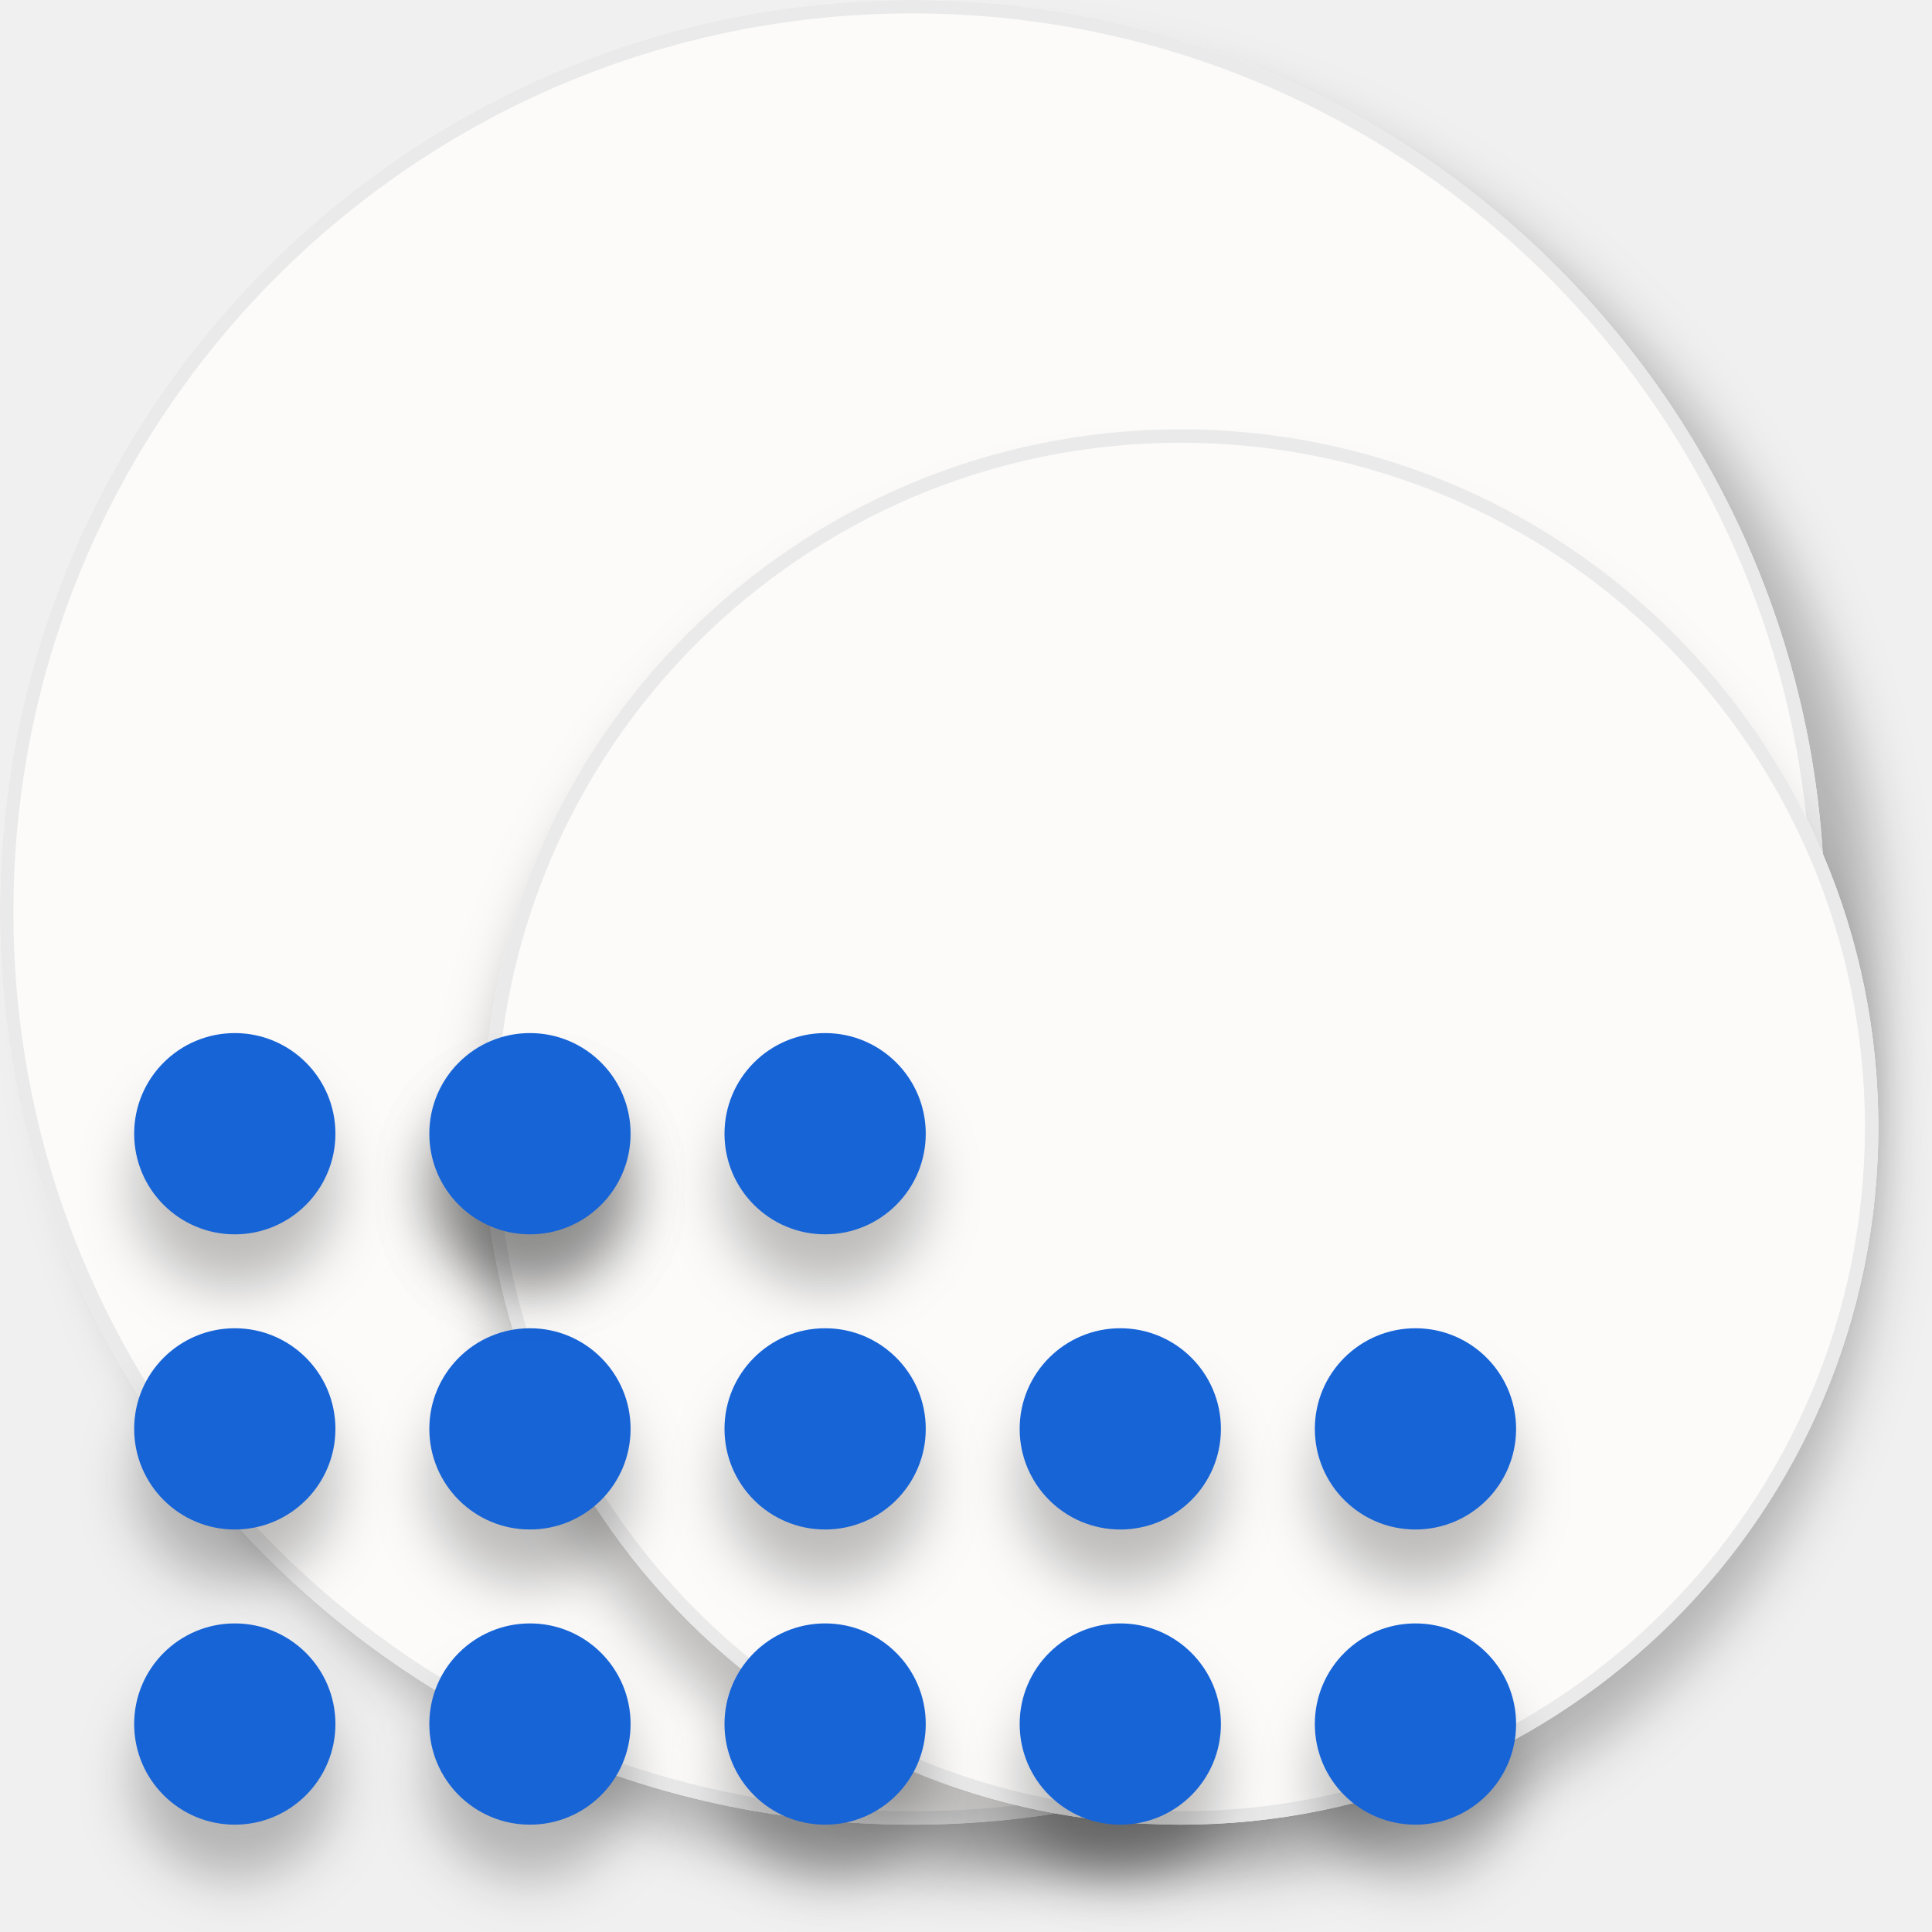
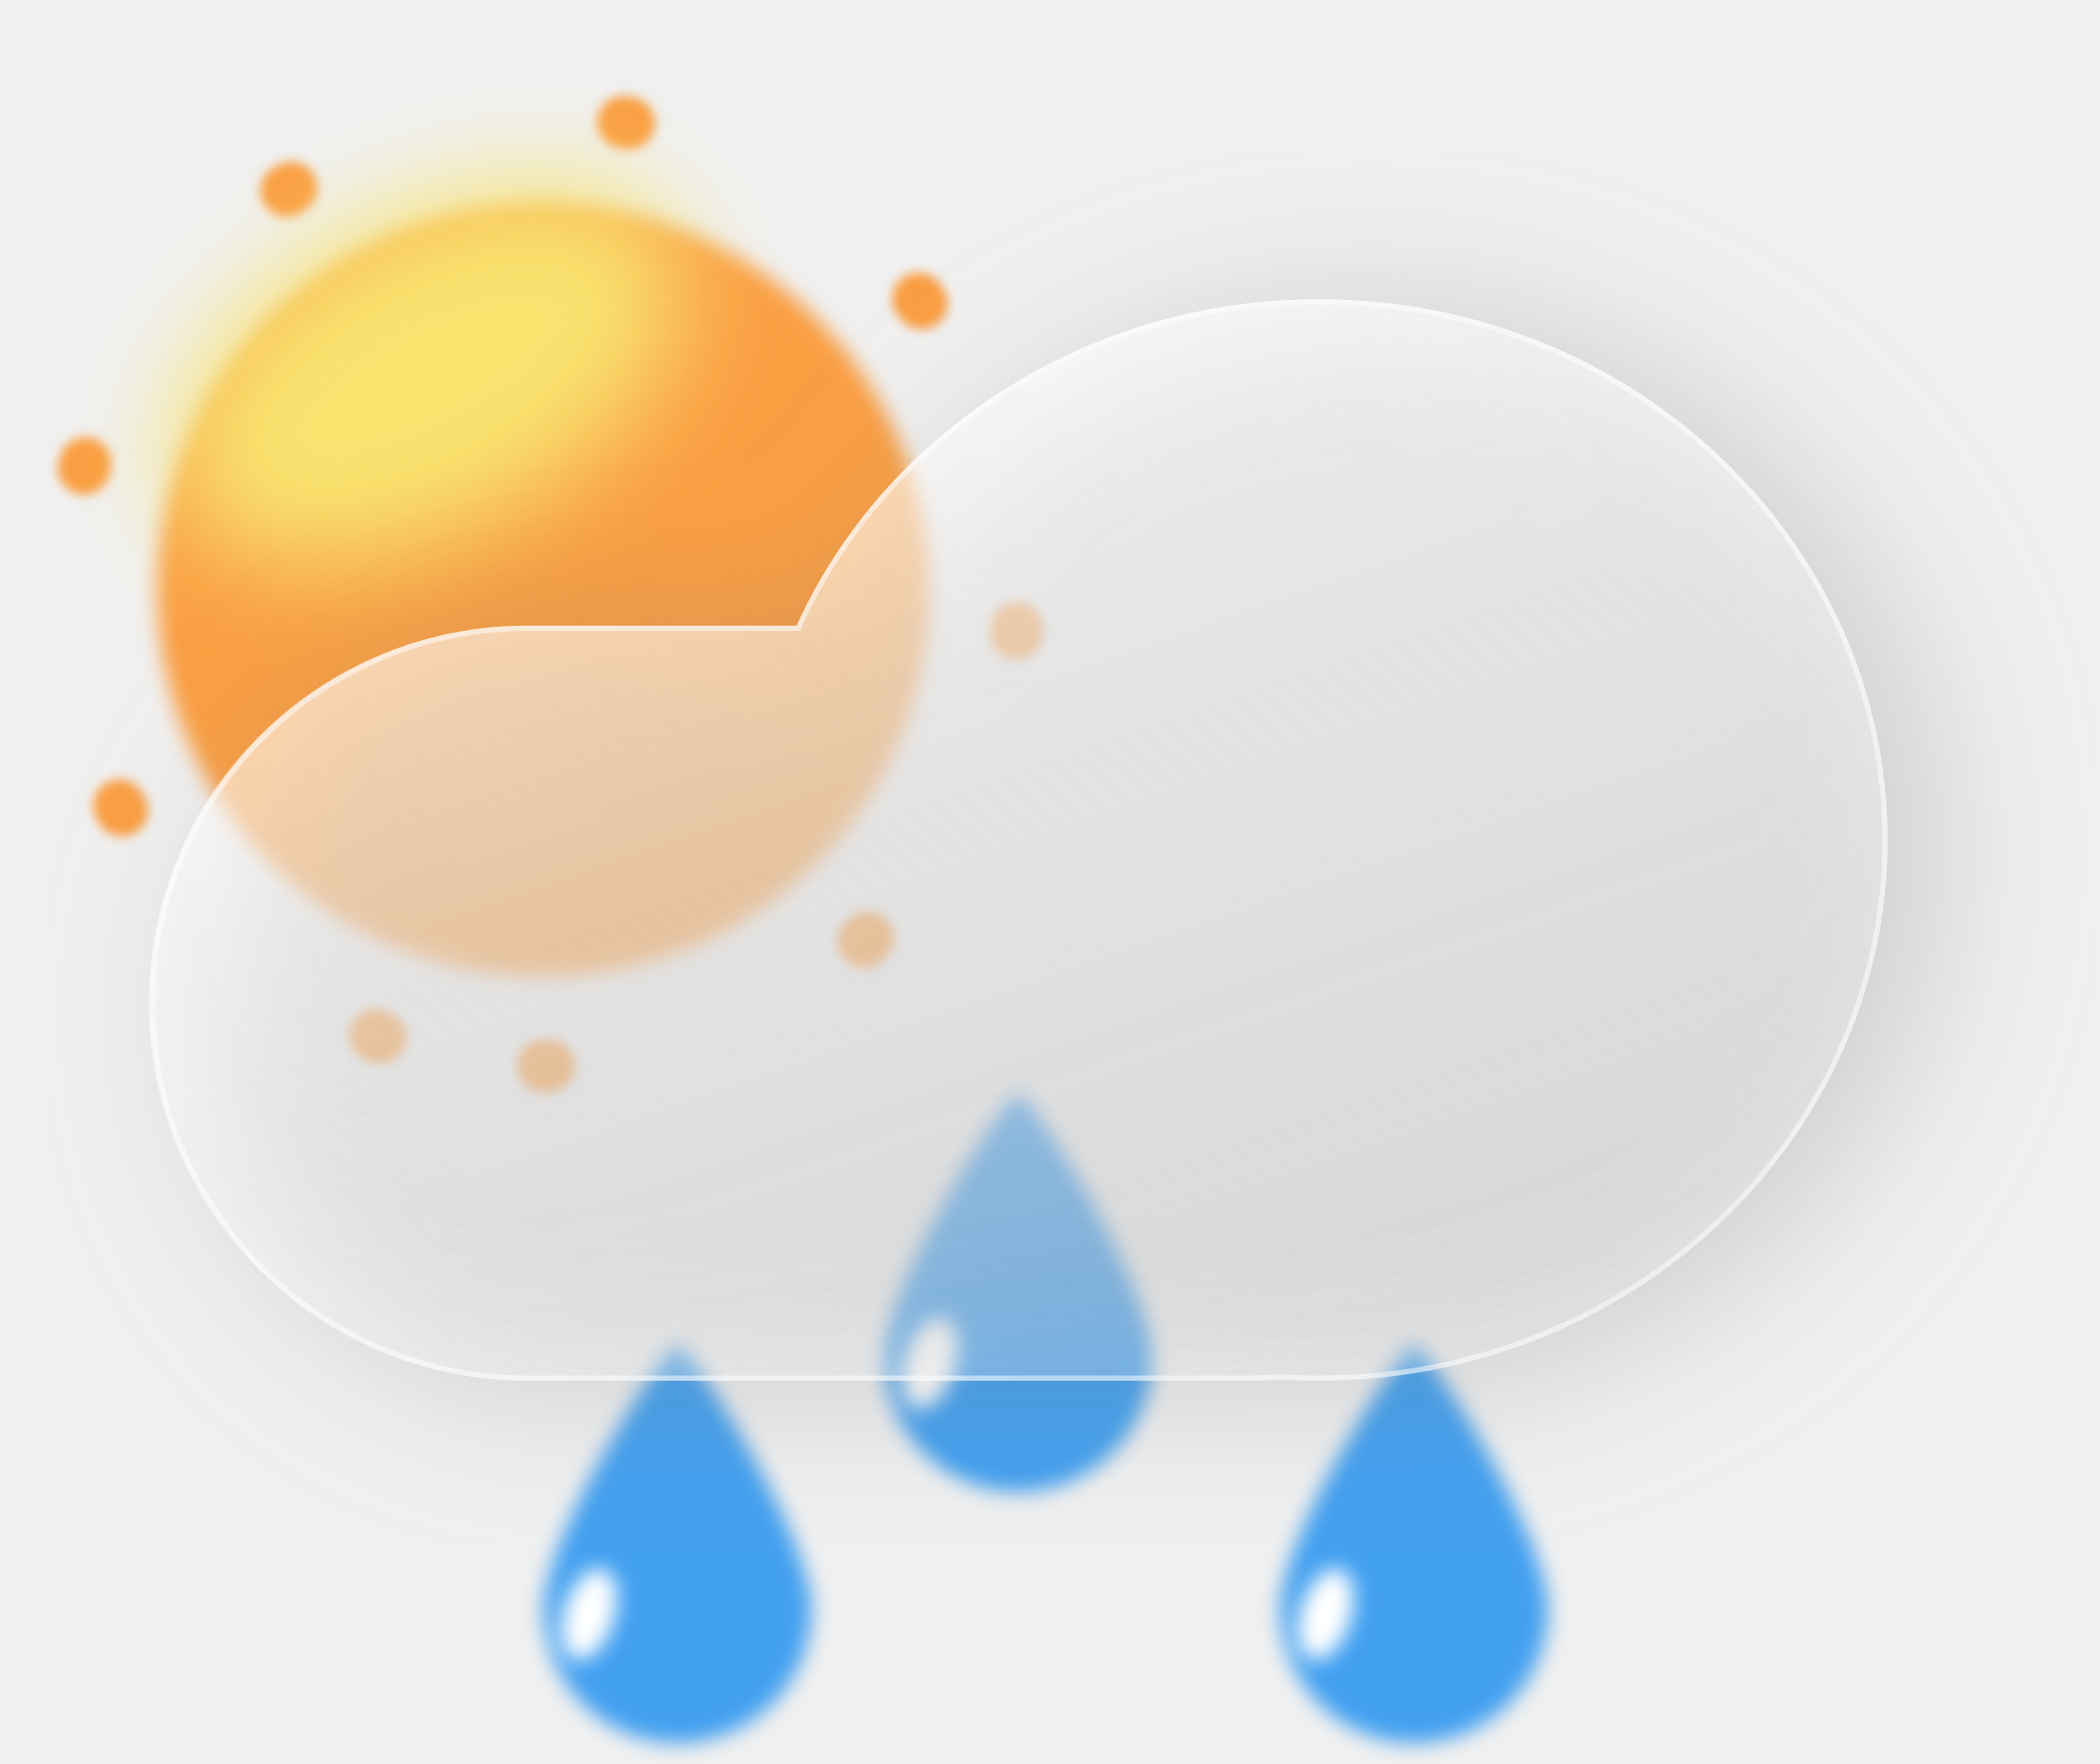
- <svg xmlns="http://www.w3.org/2000/svg" width="144" height="144" viewBox="0 0 144 144" fill="none">
-   <g filter="url(#filter0_d)">
-     <circle cx="68" cy="68" r="68" fill="#FCFBFA" />
-     <circle cx="68" cy="68" r="67.5" stroke="#EAEAEA" />
+ <svg xmlns="http://www.w3.org/2000/svg" width="400" height="336" viewBox="0 0 400 336" fill="none">
+   <g filter="url(#filter0_f)">
+     <path d="M129.054 256.122C131.345 256.151 154.563 292.402 154.563 306.491C154.563 313.256 151.875 319.745 147.092 324.529C142.308 329.313 135.819 332 129.054 332C122.289 332 115.8 329.313 111.016 324.529C106.232 319.745 103.545 313.256 103.545 306.491C103.545 292.402 126.765 256.097 129.054 256.122Z" fill="#42A0F0" />
+     <path d="M109.604 316.027C112.152 316.806 115.392 313.6 116.839 308.866C118.286 304.133 117.393 299.663 114.845 298.884C112.296 298.105 109.056 301.311 107.609 306.045C106.162 310.778 107.055 315.248 109.604 316.027Z" fill="white" />
+     <path d="M269.356 256.122C271.647 256.151 294.865 292.402 294.865 306.491C294.865 313.256 292.177 319.745 287.393 324.529C282.609 329.313 276.121 332 269.356 332C262.59 332 256.102 329.313 251.318 324.529C246.534 319.745 243.847 313.256 243.847 306.491C243.847 292.402 267.067 256.097 269.356 256.122Z" fill="#42A0F0" />
+     <path d="M249.905 316.027C252.454 316.806 255.694 313.6 257.141 308.866C258.588 304.133 257.695 299.663 255.146 298.884C252.598 298.105 249.358 301.311 247.911 306.045C246.463 310.778 247.356 315.248 249.905 316.027Z" fill="white" />
+     <path d="M193.91 208.295C196.201 208.324 219.419 244.575 219.419 258.664C219.419 265.429 216.732 271.918 211.948 276.702C207.164 281.485 200.676 284.173 193.91 284.173C187.145 284.173 180.657 281.485 175.873 276.702C171.089 271.918 168.401 265.429 168.401 258.664C168.401 244.575 191.621 208.27 193.91 208.295Z" fill="#42A0F0" />
+     <path d="M174.46 268.2C177.009 268.979 180.248 265.773 181.696 261.039C183.143 256.305 182.25 251.836 179.701 251.057C177.152 250.278 173.913 253.484 172.465 258.217C171.018 262.951 171.911 267.42 174.46 268.2Z" fill="white" />
  </g>
-   <g filter="url(#filter1_d)">
-     <circle cx="88" cy="84" r="52" fill="#FCFBFA" />
-     <circle cx="88" cy="84" r="51.5" stroke="#EAEAEA" />
+   <g filter="url(#filter1_f)">
+     <path d="M103.5 186C144.093 186 177 153.093 177 112.5C177 71.907 144.093 39 103.5 39C62.907 39 30 71.907 30 112.5C30 153.093 62.907 186 103.5 186Z" fill="#FA9E42" />
  </g>
-   <g filter="url(#filter2_d)">
-     <circle cx="83.5" cy="106.5" r="7.5" fill="#1764D7" />
+   <g filter="url(#filter2_f)">
+     <path d="M103.5 203C153.482 203 194 162.482 194 112.5C194 62.518 153.482 22 103.5 22C53.518 22 13 62.518 13 112.5C13 162.482 53.518 203 103.5 203Z" stroke="#FA9E42" stroke-width="10" stroke-linecap="round" stroke-dasharray="1 66" />
  </g>
-   <g filter="url(#filter3_d)">
-     <circle cx="105.5" cy="106.5" r="7.5" fill="#1764D7" />
+   <g filter="url(#filter3_f)">
+     <path d="M95.669 97.824C121.412 84.151 135.974 61.193 128.195 46.547C120.415 31.9 93.24 31.111 67.498 44.784C41.755 58.457 27.193 81.414 34.973 96.061C42.752 110.708 69.927 111.497 95.669 97.824Z" fill="#F8E36F" />
  </g>
  <g filter="url(#filter4_d)">
-     <circle cx="105.5" cy="128.5" r="7.5" fill="#1764D7" />
-   </g>
-   <g filter="url(#filter5_d)">
-     <circle cx="61.5" cy="84.5" r="7.5" fill="#1764D7" />
-   </g>
-   <g filter="url(#filter6_d)">
-     <circle r="7.5" transform="matrix(-1 0 0 1 61.5 128.5)" fill="#1764D7" />
-   </g>
-   <g filter="url(#filter7_d)">
-     <circle cx="61.5" cy="106.5" r="7.5" fill="#1764D7" />
-   </g>
-   <g filter="url(#filter8_d)">
-     <circle cx="39.5" cy="106.5" r="7.5" fill="#1764D7" />
-   </g>
-   <g filter="url(#filter9_dd)">
-     <circle cx="39.5" cy="84.5" r="7.5" fill="#1764D7" />
-   </g>
-   <g filter="url(#filter10_d)">
-     <circle cx="17.5" cy="106.5" r="7.5" fill="#1764D7" />
-   </g>
-   <g filter="url(#filter11_d)">
-     <circle cx="17.5" cy="84.5" r="7.5" fill="#1764D7" />
-   </g>
-   <g filter="url(#filter12_d)">
-     <circle cx="39.5" cy="128.5" r="7.5" fill="#1764D7" />
-   </g>
-   <g filter="url(#filter13_d)">
-     <circle cx="17.5" cy="128.5" r="7.5" fill="#1764D7" />
-   </g>
-   <g filter="url(#filter14_d)">
-     <circle cx="83.5" cy="128.5" r="7.5" fill="#1764D7" />
+     <path d="M243.839 262.765C241.905 262.92 239.953 262.999 237.982 263H100.458C90.991 263.035 81.611 261.201 72.855 257.603C64.1 254.005 56.14 248.714 49.434 242.032C42.728 235.351 37.407 227.412 33.776 218.669C30.145 209.927 28.276 200.554 28.276 191.087C28.276 181.621 30.145 172.248 33.776 163.506C37.407 154.763 42.728 146.824 49.434 140.143C56.14 133.461 64.1 128.17 72.855 124.572C81.611 120.974 90.991 119.14 100.458 119.175H151.734C168.358 82.6 206.645 57 251.218 57C311.045 57 359.545 103.115 359.545 160C359.545 216.885 311.045 263 251.218 263C248.738 263 246.278 262.922 243.839 262.765Z" fill="url(#paint0_linear)" />
+     <path d="M251.217 262C258.503 262 265.784 261.302 272.858 259.926C279.751 258.585 286.531 256.584 293.01 253.978C299.371 251.42 305.506 248.254 311.244 244.568C316.927 240.917 322.271 236.725 327.128 232.107C331.983 227.49 336.391 222.411 340.229 217.009C344.103 211.557 347.431 205.728 350.118 199.686C352.856 193.532 354.958 187.093 356.367 180.547C357.812 173.831 358.545 166.917 358.545 160C358.545 153.082 357.812 146.169 356.367 139.452C354.958 132.906 352.856 126.467 350.118 120.314C347.431 114.272 344.103 108.443 340.229 102.991C336.391 97.589 331.983 92.51 327.128 87.893C322.271 83.275 316.927 79.083 311.244 75.432C305.506 71.746 299.371 68.58 293.01 66.022C286.531 63.416 279.751 61.415 272.858 60.074C265.784 58.698 258.503 58 251.217 58C229.847 58 209.208 63.952 191.531 75.213C183.011 80.642 175.354 87.194 168.774 94.688C162.153 102.229 156.726 110.607 152.644 119.588L152.377 120.175H151.733H100.458C90.884 120.175 81.597 122.049 72.856 125.747C68.654 127.524 64.601 129.724 60.81 132.285C57.055 134.822 53.524 137.735 50.315 140.945C47.106 144.154 44.192 147.685 41.655 151.44C39.094 155.231 36.894 159.284 35.117 163.485C31.42 172.227 29.545 181.514 29.545 191.087C29.545 200.661 31.42 209.948 35.117 218.689C36.894 222.891 39.094 226.944 41.655 230.735C44.192 234.49 47.106 238.021 50.315 241.23C53.524 244.439 57.055 247.353 60.81 249.89C64.601 252.451 68.654 254.651 72.856 256.428C81.597 260.125 90.884 262 100.458 262H237.982C239.905 262 241.849 261.922 243.759 261.768L243.831 261.762L243.903 261.767C246.323 261.922 248.783 262 251.217 262ZM251.217 263C248.738 263 246.277 262.921 243.839 262.765C241.909 262.92 239.953 263 237.982 263H100.458C60.742 263 28.545 230.803 28.545 191.087C28.545 151.371 60.742 119.175 100.458 119.175H151.733C168.358 82.595 206.643 57 251.217 57C311.045 57 359.545 103.115 359.545 160C359.545 216.885 311.045 263 251.217 263Z" fill="white" fill-opacity="0.5" />
  </g>
  <defs>
-     <filter id="filter0_d" x="0" y="0" width="144" height="144" filterUnits="userSpaceOnUse" color-interpolation-filters="sRGB">
+     <filter id="filter0_f" x="99.545" y="204.295" width="199.32" height="131.705" filterUnits="userSpaceOnUse" color-interpolation-filters="sRGB">
+       <feFlood flood-opacity="0" result="BackgroundImageFix" />
+       <feBlend mode="normal" in="SourceGraphic" in2="BackgroundImageFix" result="shape" />
+       <feGaussianBlur stdDeviation="2" result="effect1_foregroundBlur" />
+     </filter>
+     <filter id="filter1_f" x="26" y="35" width="155" height="155" filterUnits="userSpaceOnUse" color-interpolation-filters="sRGB">
+       <feFlood flood-opacity="0" result="BackgroundImageFix" />
+       <feBlend mode="normal" in="SourceGraphic" in2="BackgroundImageFix" result="shape" />
+       <feGaussianBlur stdDeviation="2" result="effect1_foregroundBlur" />
+     </filter>
+     <filter id="filter2_f" x="6" y="15" width="195" height="195" filterUnits="userSpaceOnUse" color-interpolation-filters="sRGB">
+       <feFlood flood-opacity="0" result="BackgroundImageFix" />
+       <feBlend mode="normal" in="SourceGraphic" in2="BackgroundImageFix" result="shape" />
+       <feGaussianBlur stdDeviation="1" result="effect1_foregroundBlur" />
+     </filter>
+     <filter id="filter3_f" x="0.887" y="0.027" width="161.394" height="142.554" filterUnits="userSpaceOnUse" color-interpolation-filters="sRGB">
+       <feFlood flood-opacity="0" result="BackgroundImageFix" />
+       <feBlend mode="normal" in="SourceGraphic" in2="BackgroundImageFix" result="shape" />
+       <feGaussianBlur stdDeviation="10" result="effect1_foregroundBlur" />
+     </filter>
+     <filter id="filter4_d" x="8.276" y="29" width="391.269" height="266.001" filterUnits="userSpaceOnUse" color-interpolation-filters="sRGB">
      <feFlood flood-opacity="0" result="BackgroundImageFix" />
      <feColorMatrix in="SourceAlpha" type="matrix" values="0 0 0 0 0 0 0 0 0 0 0 0 0 0 0 0 0 0 127 0" />
-       <feOffset dx="4" dy="4" />
-       <feGaussianBlur stdDeviation="2" />
-       <feColorMatrix type="matrix" values="0 0 0 0 0 0 0 0 0 0 0 0 0 0 0 0 0 0 0.25 0" />
+       <feOffset dx="10" dy="2" />
+       <feGaussianBlur stdDeviation="15" />
+       <feColorMatrix type="matrix" values="0 0 0 0 0.502 0 0 0 0 0.502 0 0 0 0 0.502 0 0 0 0.302 0" />
      <feBlend mode="normal" in2="BackgroundImageFix" result="effect1_dropShadow" />
      <feBlend mode="normal" in="SourceGraphic" in2="effect1_dropShadow" result="shape" />
    </filter>
-     <filter id="filter1_d" x="32" y="32" width="112" height="112" filterUnits="userSpaceOnUse" color-interpolation-filters="sRGB">
-       <feFlood flood-opacity="0" result="BackgroundImageFix" />
-       <feColorMatrix in="SourceAlpha" type="matrix" values="0 0 0 0 0 0 0 0 0 0 0 0 0 0 0 0 0 0 127 0" />
-       <feOffset dy="4" />
-       <feGaussianBlur stdDeviation="2" />
-       <feColorMatrix type="matrix" values="0 0 0 0 0 0 0 0 0 0 0 0 0 0 0 0 0 0 0.25 0" />
-       <feBlend mode="normal" in2="BackgroundImageFix" result="effect1_dropShadow" />
-       <feBlend mode="normal" in="SourceGraphic" in2="effect1_dropShadow" result="shape" />
-     </filter>
-     <filter id="filter2_d" x="72" y="99" width="23" height="23" filterUnits="userSpaceOnUse" color-interpolation-filters="sRGB">
-       <feFlood flood-opacity="0" result="BackgroundImageFix" />
-       <feColorMatrix in="SourceAlpha" type="matrix" values="0 0 0 0 0 0 0 0 0 0 0 0 0 0 0 0 0 0 127 0" />
-       <feOffset dy="4" />
-       <feGaussianBlur stdDeviation="2" />
-       <feColorMatrix type="matrix" values="0 0 0 0 0 0 0 0 0 0 0 0 0 0 0 0 0 0 0.25 0" />
-       <feBlend mode="normal" in2="BackgroundImageFix" result="effect1_dropShadow" />
-       <feBlend mode="normal" in="SourceGraphic" in2="effect1_dropShadow" result="shape" />
-     </filter>
-     <filter id="filter3_d" x="94" y="99" width="23" height="23" filterUnits="userSpaceOnUse" color-interpolation-filters="sRGB">
-       <feFlood flood-opacity="0" result="BackgroundImageFix" />
-       <feColorMatrix in="SourceAlpha" type="matrix" values="0 0 0 0 0 0 0 0 0 0 0 0 0 0 0 0 0 0 127 0" />
-       <feOffset dy="4" />
-       <feGaussianBlur stdDeviation="2" />
-       <feColorMatrix type="matrix" values="0 0 0 0 0 0 0 0 0 0 0 0 0 0 0 0 0 0 0.25 0" />
-       <feBlend mode="normal" in2="BackgroundImageFix" result="effect1_dropShadow" />
-       <feBlend mode="normal" in="SourceGraphic" in2="effect1_dropShadow" result="shape" />
-     </filter>
-     <filter id="filter4_d" x="94" y="121" width="23" height="23" filterUnits="userSpaceOnUse" color-interpolation-filters="sRGB">
-       <feFlood flood-opacity="0" result="BackgroundImageFix" />
-       <feColorMatrix in="SourceAlpha" type="matrix" values="0 0 0 0 0 0 0 0 0 0 0 0 0 0 0 0 0 0 127 0" />
-       <feOffset dy="4" />
-       <feGaussianBlur stdDeviation="2" />
-       <feColorMatrix type="matrix" values="0 0 0 0 0 0 0 0 0 0 0 0 0 0 0 0 0 0 0.25 0" />
-       <feBlend mode="normal" in2="BackgroundImageFix" result="effect1_dropShadow" />
-       <feBlend mode="normal" in="SourceGraphic" in2="effect1_dropShadow" result="shape" />
-     </filter>
-     <filter id="filter5_d" x="50" y="77" width="23" height="23" filterUnits="userSpaceOnUse" color-interpolation-filters="sRGB">
-       <feFlood flood-opacity="0" result="BackgroundImageFix" />
-       <feColorMatrix in="SourceAlpha" type="matrix" values="0 0 0 0 0 0 0 0 0 0 0 0 0 0 0 0 0 0 127 0" />
-       <feOffset dy="4" />
-       <feGaussianBlur stdDeviation="2" />
-       <feColorMatrix type="matrix" values="0 0 0 0 0 0 0 0 0 0 0 0 0 0 0 0 0 0 0.25 0" />
-       <feBlend mode="normal" in2="BackgroundImageFix" result="effect1_dropShadow" />
-       <feBlend mode="normal" in="SourceGraphic" in2="effect1_dropShadow" result="shape" />
-     </filter>
-     <filter id="filter6_d" x="50" y="121" width="23" height="23" filterUnits="userSpaceOnUse" color-interpolation-filters="sRGB">
-       <feFlood flood-opacity="0" result="BackgroundImageFix" />
-       <feColorMatrix in="SourceAlpha" type="matrix" values="0 0 0 0 0 0 0 0 0 0 0 0 0 0 0 0 0 0 127 0" />
-       <feOffset dy="4" />
-       <feGaussianBlur stdDeviation="2" />
-       <feColorMatrix type="matrix" values="0 0 0 0 0 0 0 0 0 0 0 0 0 0 0 0 0 0 0.25 0" />
-       <feBlend mode="normal" in2="BackgroundImageFix" result="effect1_dropShadow" />
-       <feBlend mode="normal" in="SourceGraphic" in2="effect1_dropShadow" result="shape" />
-     </filter>
-     <filter id="filter7_d" x="50" y="99" width="23" height="23" filterUnits="userSpaceOnUse" color-interpolation-filters="sRGB">
-       <feFlood flood-opacity="0" result="BackgroundImageFix" />
-       <feColorMatrix in="SourceAlpha" type="matrix" values="0 0 0 0 0 0 0 0 0 0 0 0 0 0 0 0 0 0 127 0" />
-       <feOffset dy="4" />
-       <feGaussianBlur stdDeviation="2" />
-       <feColorMatrix type="matrix" values="0 0 0 0 0 0 0 0 0 0 0 0 0 0 0 0 0 0 0.25 0" />
-       <feBlend mode="normal" in2="BackgroundImageFix" result="effect1_dropShadow" />
-       <feBlend mode="normal" in="SourceGraphic" in2="effect1_dropShadow" result="shape" />
-     </filter>
-     <filter id="filter8_d" x="28" y="99" width="23" height="23" filterUnits="userSpaceOnUse" color-interpolation-filters="sRGB">
-       <feFlood flood-opacity="0" result="BackgroundImageFix" />
-       <feColorMatrix in="SourceAlpha" type="matrix" values="0 0 0 0 0 0 0 0 0 0 0 0 0 0 0 0 0 0 127 0" />
-       <feOffset dy="4" />
-       <feGaussianBlur stdDeviation="2" />
-       <feColorMatrix type="matrix" values="0 0 0 0 0 0 0 0 0 0 0 0 0 0 0 0 0 0 0.25 0" />
-       <feBlend mode="normal" in2="BackgroundImageFix" result="effect1_dropShadow" />
-       <feBlend mode="normal" in="SourceGraphic" in2="effect1_dropShadow" result="shape" />
-     </filter>
-     <filter id="filter9_dd" x="28" y="77" width="23" height="23" filterUnits="userSpaceOnUse" color-interpolation-filters="sRGB">
-       <feFlood flood-opacity="0" result="BackgroundImageFix" />
-       <feColorMatrix in="SourceAlpha" type="matrix" values="0 0 0 0 0 0 0 0 0 0 0 0 0 0 0 0 0 0 127 0" />
-       <feOffset dy="4" />
-       <feGaussianBlur stdDeviation="2" />
-       <feColorMatrix type="matrix" values="0 0 0 0 0 0 0 0 0 0 0 0 0 0 0 0 0 0 0.25 0" />
-       <feBlend mode="normal" in2="BackgroundImageFix" result="effect1_dropShadow" />
-       <feColorMatrix in="SourceAlpha" type="matrix" values="0 0 0 0 0 0 0 0 0 0 0 0 0 0 0 0 0 0 127 0" />
-       <feOffset dy="4" />
-       <feGaussianBlur stdDeviation="2" />
-       <feColorMatrix type="matrix" values="0 0 0 0 0 0 0 0 0 0 0 0 0 0 0 0 0 0 0.25 0" />
-       <feBlend mode="normal" in2="effect1_dropShadow" result="effect2_dropShadow" />
-       <feBlend mode="normal" in="SourceGraphic" in2="effect2_dropShadow" result="shape" />
-     </filter>
-     <filter id="filter10_d" x="6" y="99" width="23" height="23" filterUnits="userSpaceOnUse" color-interpolation-filters="sRGB">
-       <feFlood flood-opacity="0" result="BackgroundImageFix" />
-       <feColorMatrix in="SourceAlpha" type="matrix" values="0 0 0 0 0 0 0 0 0 0 0 0 0 0 0 0 0 0 127 0" />
-       <feOffset dy="4" />
-       <feGaussianBlur stdDeviation="2" />
-       <feColorMatrix type="matrix" values="0 0 0 0 0 0 0 0 0 0 0 0 0 0 0 0 0 0 0.25 0" />
-       <feBlend mode="normal" in2="BackgroundImageFix" result="effect1_dropShadow" />
-       <feBlend mode="normal" in="SourceGraphic" in2="effect1_dropShadow" result="shape" />
-     </filter>
-     <filter id="filter11_d" x="6" y="77" width="23" height="23" filterUnits="userSpaceOnUse" color-interpolation-filters="sRGB">
-       <feFlood flood-opacity="0" result="BackgroundImageFix" />
-       <feColorMatrix in="SourceAlpha" type="matrix" values="0 0 0 0 0 0 0 0 0 0 0 0 0 0 0 0 0 0 127 0" />
-       <feOffset dy="4" />
-       <feGaussianBlur stdDeviation="2" />
-       <feColorMatrix type="matrix" values="0 0 0 0 0 0 0 0 0 0 0 0 0 0 0 0 0 0 0.25 0" />
-       <feBlend mode="normal" in2="BackgroundImageFix" result="effect1_dropShadow" />
-       <feBlend mode="normal" in="SourceGraphic" in2="effect1_dropShadow" result="shape" />
-     </filter>
-     <filter id="filter12_d" x="28" y="121" width="23" height="23" filterUnits="userSpaceOnUse" color-interpolation-filters="sRGB">
-       <feFlood flood-opacity="0" result="BackgroundImageFix" />
-       <feColorMatrix in="SourceAlpha" type="matrix" values="0 0 0 0 0 0 0 0 0 0 0 0 0 0 0 0 0 0 127 0" />
-       <feOffset dy="4" />
-       <feGaussianBlur stdDeviation="2" />
-       <feColorMatrix type="matrix" values="0 0 0 0 0 0 0 0 0 0 0 0 0 0 0 0 0 0 0.25 0" />
-       <feBlend mode="normal" in2="BackgroundImageFix" result="effect1_dropShadow" />
-       <feBlend mode="normal" in="SourceGraphic" in2="effect1_dropShadow" result="shape" />
-     </filter>
-     <filter id="filter13_d" x="6" y="121" width="23" height="23" filterUnits="userSpaceOnUse" color-interpolation-filters="sRGB">
-       <feFlood flood-opacity="0" result="BackgroundImageFix" />
-       <feColorMatrix in="SourceAlpha" type="matrix" values="0 0 0 0 0 0 0 0 0 0 0 0 0 0 0 0 0 0 127 0" />
-       <feOffset dy="4" />
-       <feGaussianBlur stdDeviation="2" />
-       <feColorMatrix type="matrix" values="0 0 0 0 0 0 0 0 0 0 0 0 0 0 0 0 0 0 0.25 0" />
-       <feBlend mode="normal" in2="BackgroundImageFix" result="effect1_dropShadow" />
-       <feBlend mode="normal" in="SourceGraphic" in2="effect1_dropShadow" result="shape" />
-     </filter>
-     <filter id="filter14_d" x="72" y="121" width="23" height="23" filterUnits="userSpaceOnUse" color-interpolation-filters="sRGB">
-       <feFlood flood-opacity="0" result="BackgroundImageFix" />
-       <feColorMatrix in="SourceAlpha" type="matrix" values="0 0 0 0 0 0 0 0 0 0 0 0 0 0 0 0 0 0 127 0" />
-       <feOffset dy="4" />
-       <feGaussianBlur stdDeviation="2" />
-       <feColorMatrix type="matrix" values="0 0 0 0 0 0 0 0 0 0 0 0 0 0 0 0 0 0 0.25 0" />
-       <feBlend mode="normal" in2="BackgroundImageFix" result="effect1_dropShadow" />
-       <feBlend mode="normal" in="SourceGraphic" in2="effect1_dropShadow" result="shape" />
-     </filter>
+     <linearGradient id="paint0_linear" x1="162.44" y1="82.956" x2="228.482" y2="274.168" gradientUnits="userSpaceOnUse">
+       <stop stop-color="white" stop-opacity="0.596" />
+       <stop offset="1" stop-color="#F7F7F7" stop-opacity="0.204" />
+     </linearGradient>
  </defs>
</svg>
